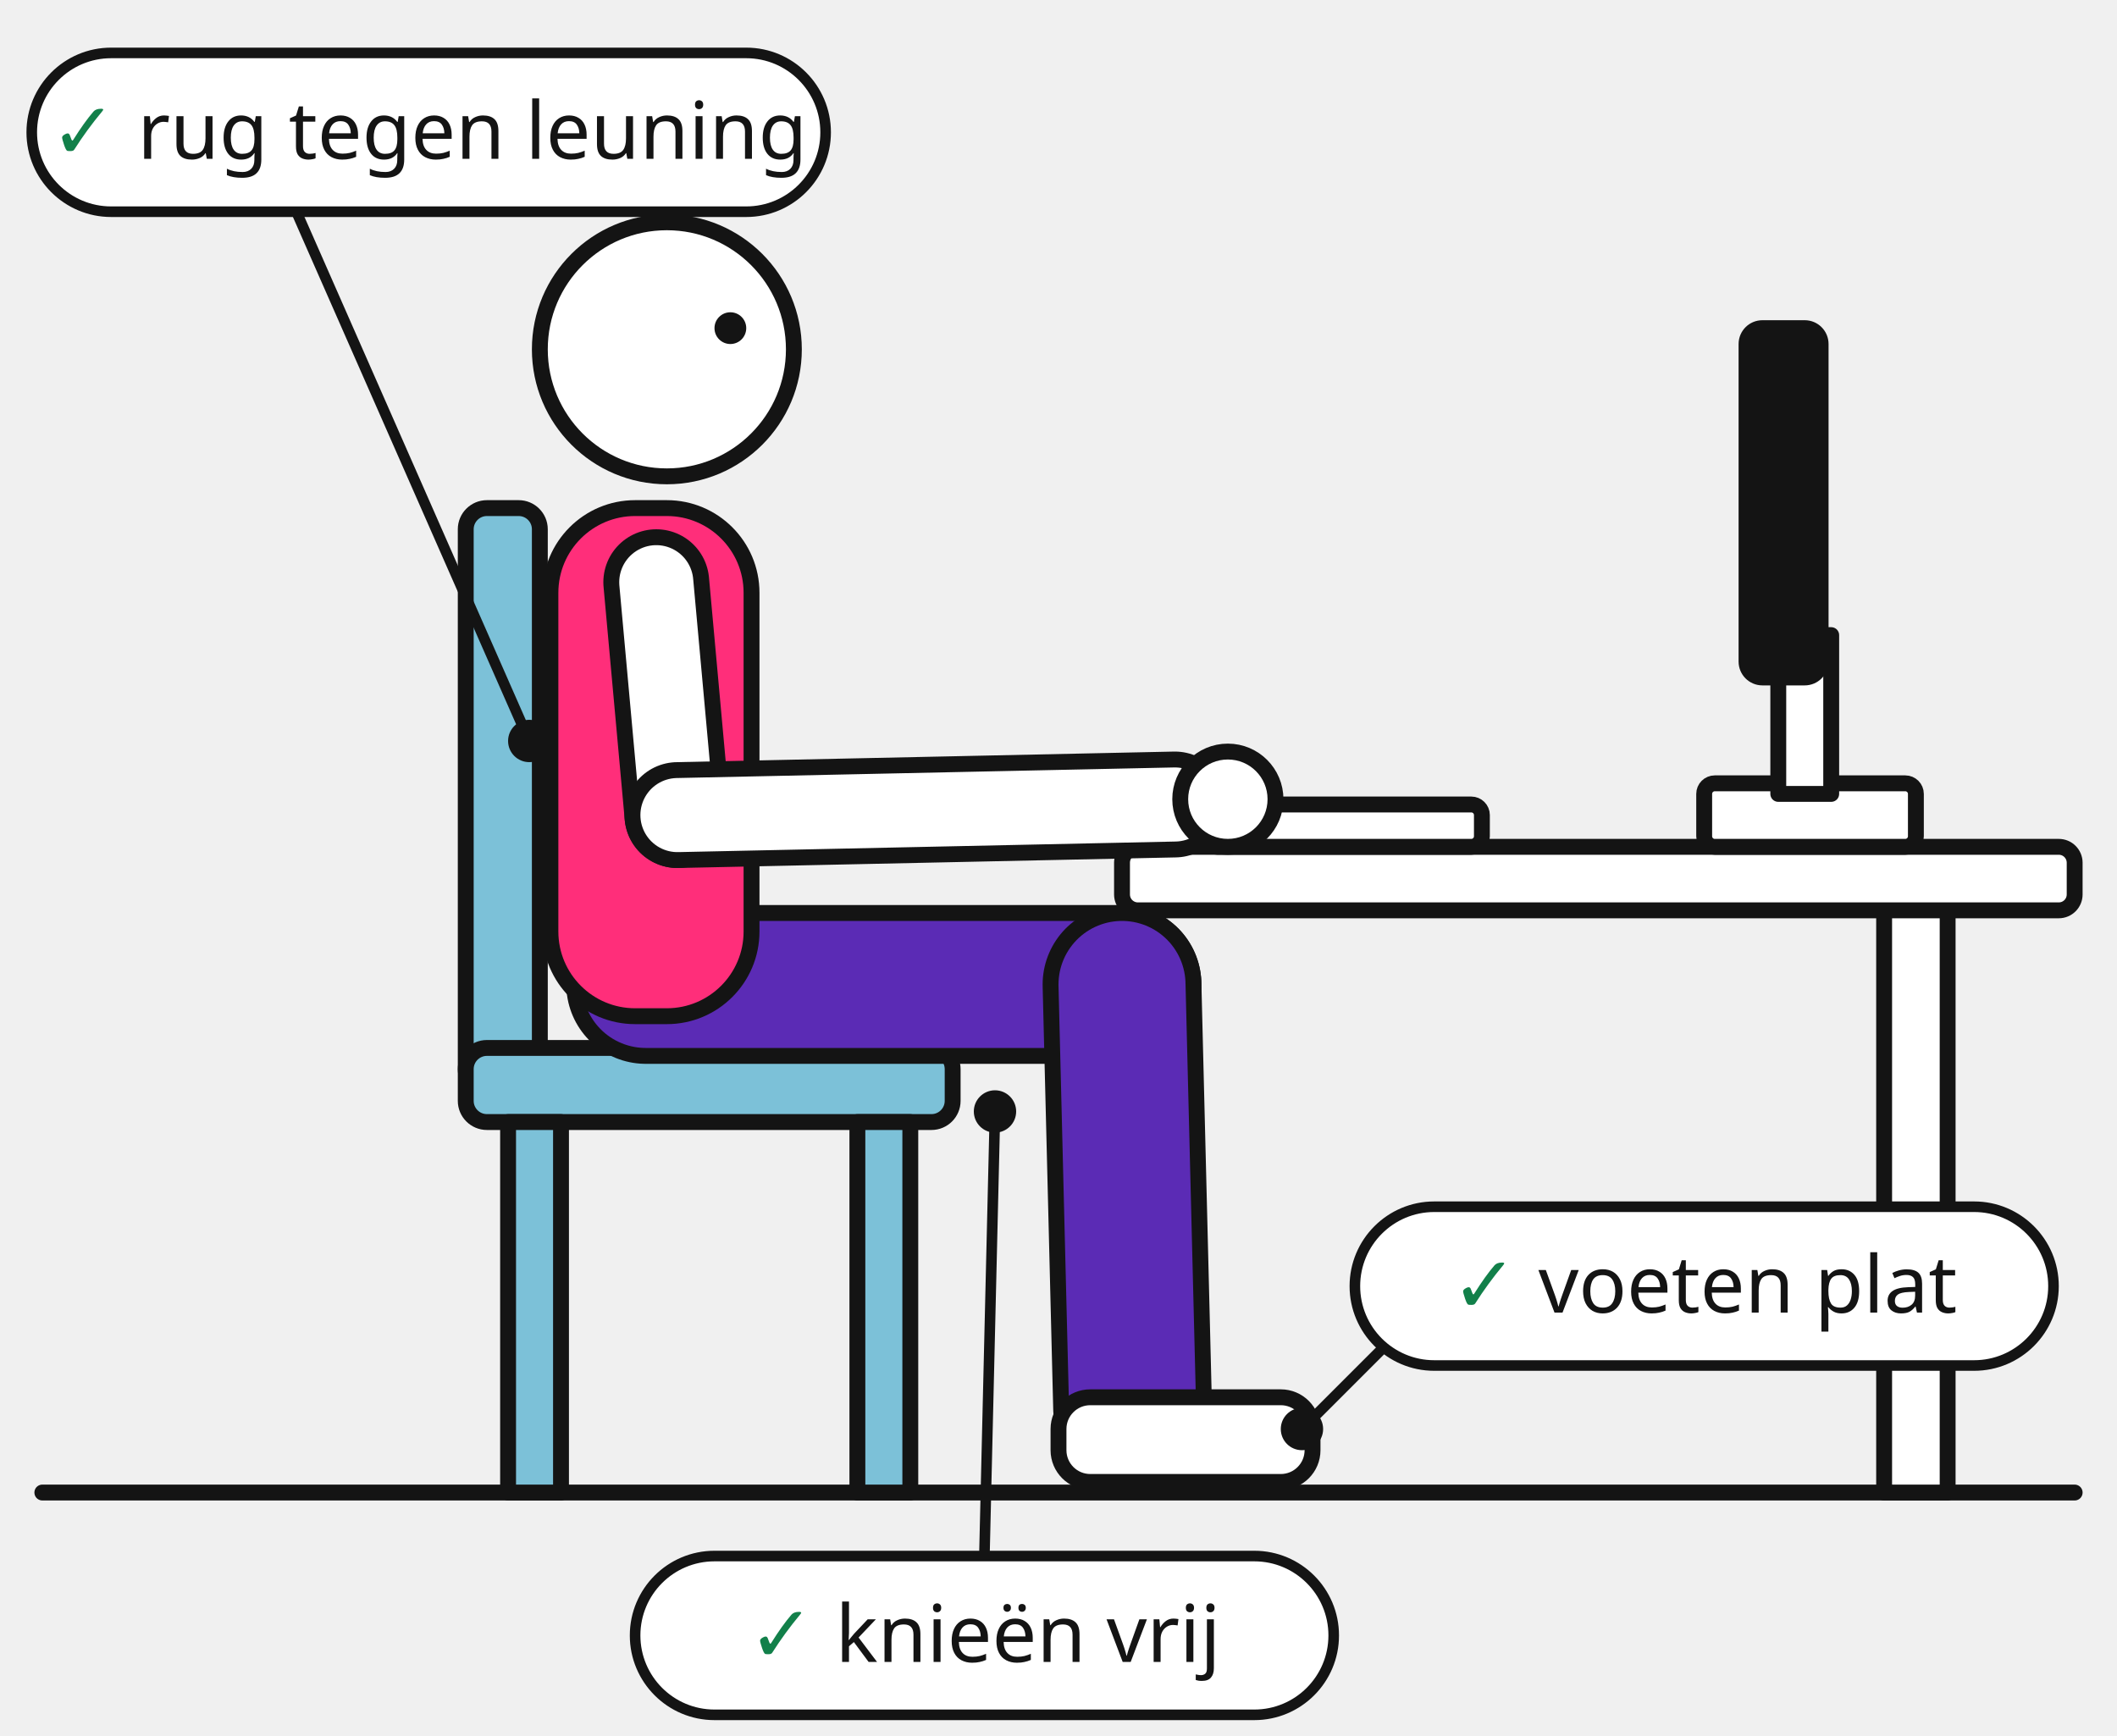
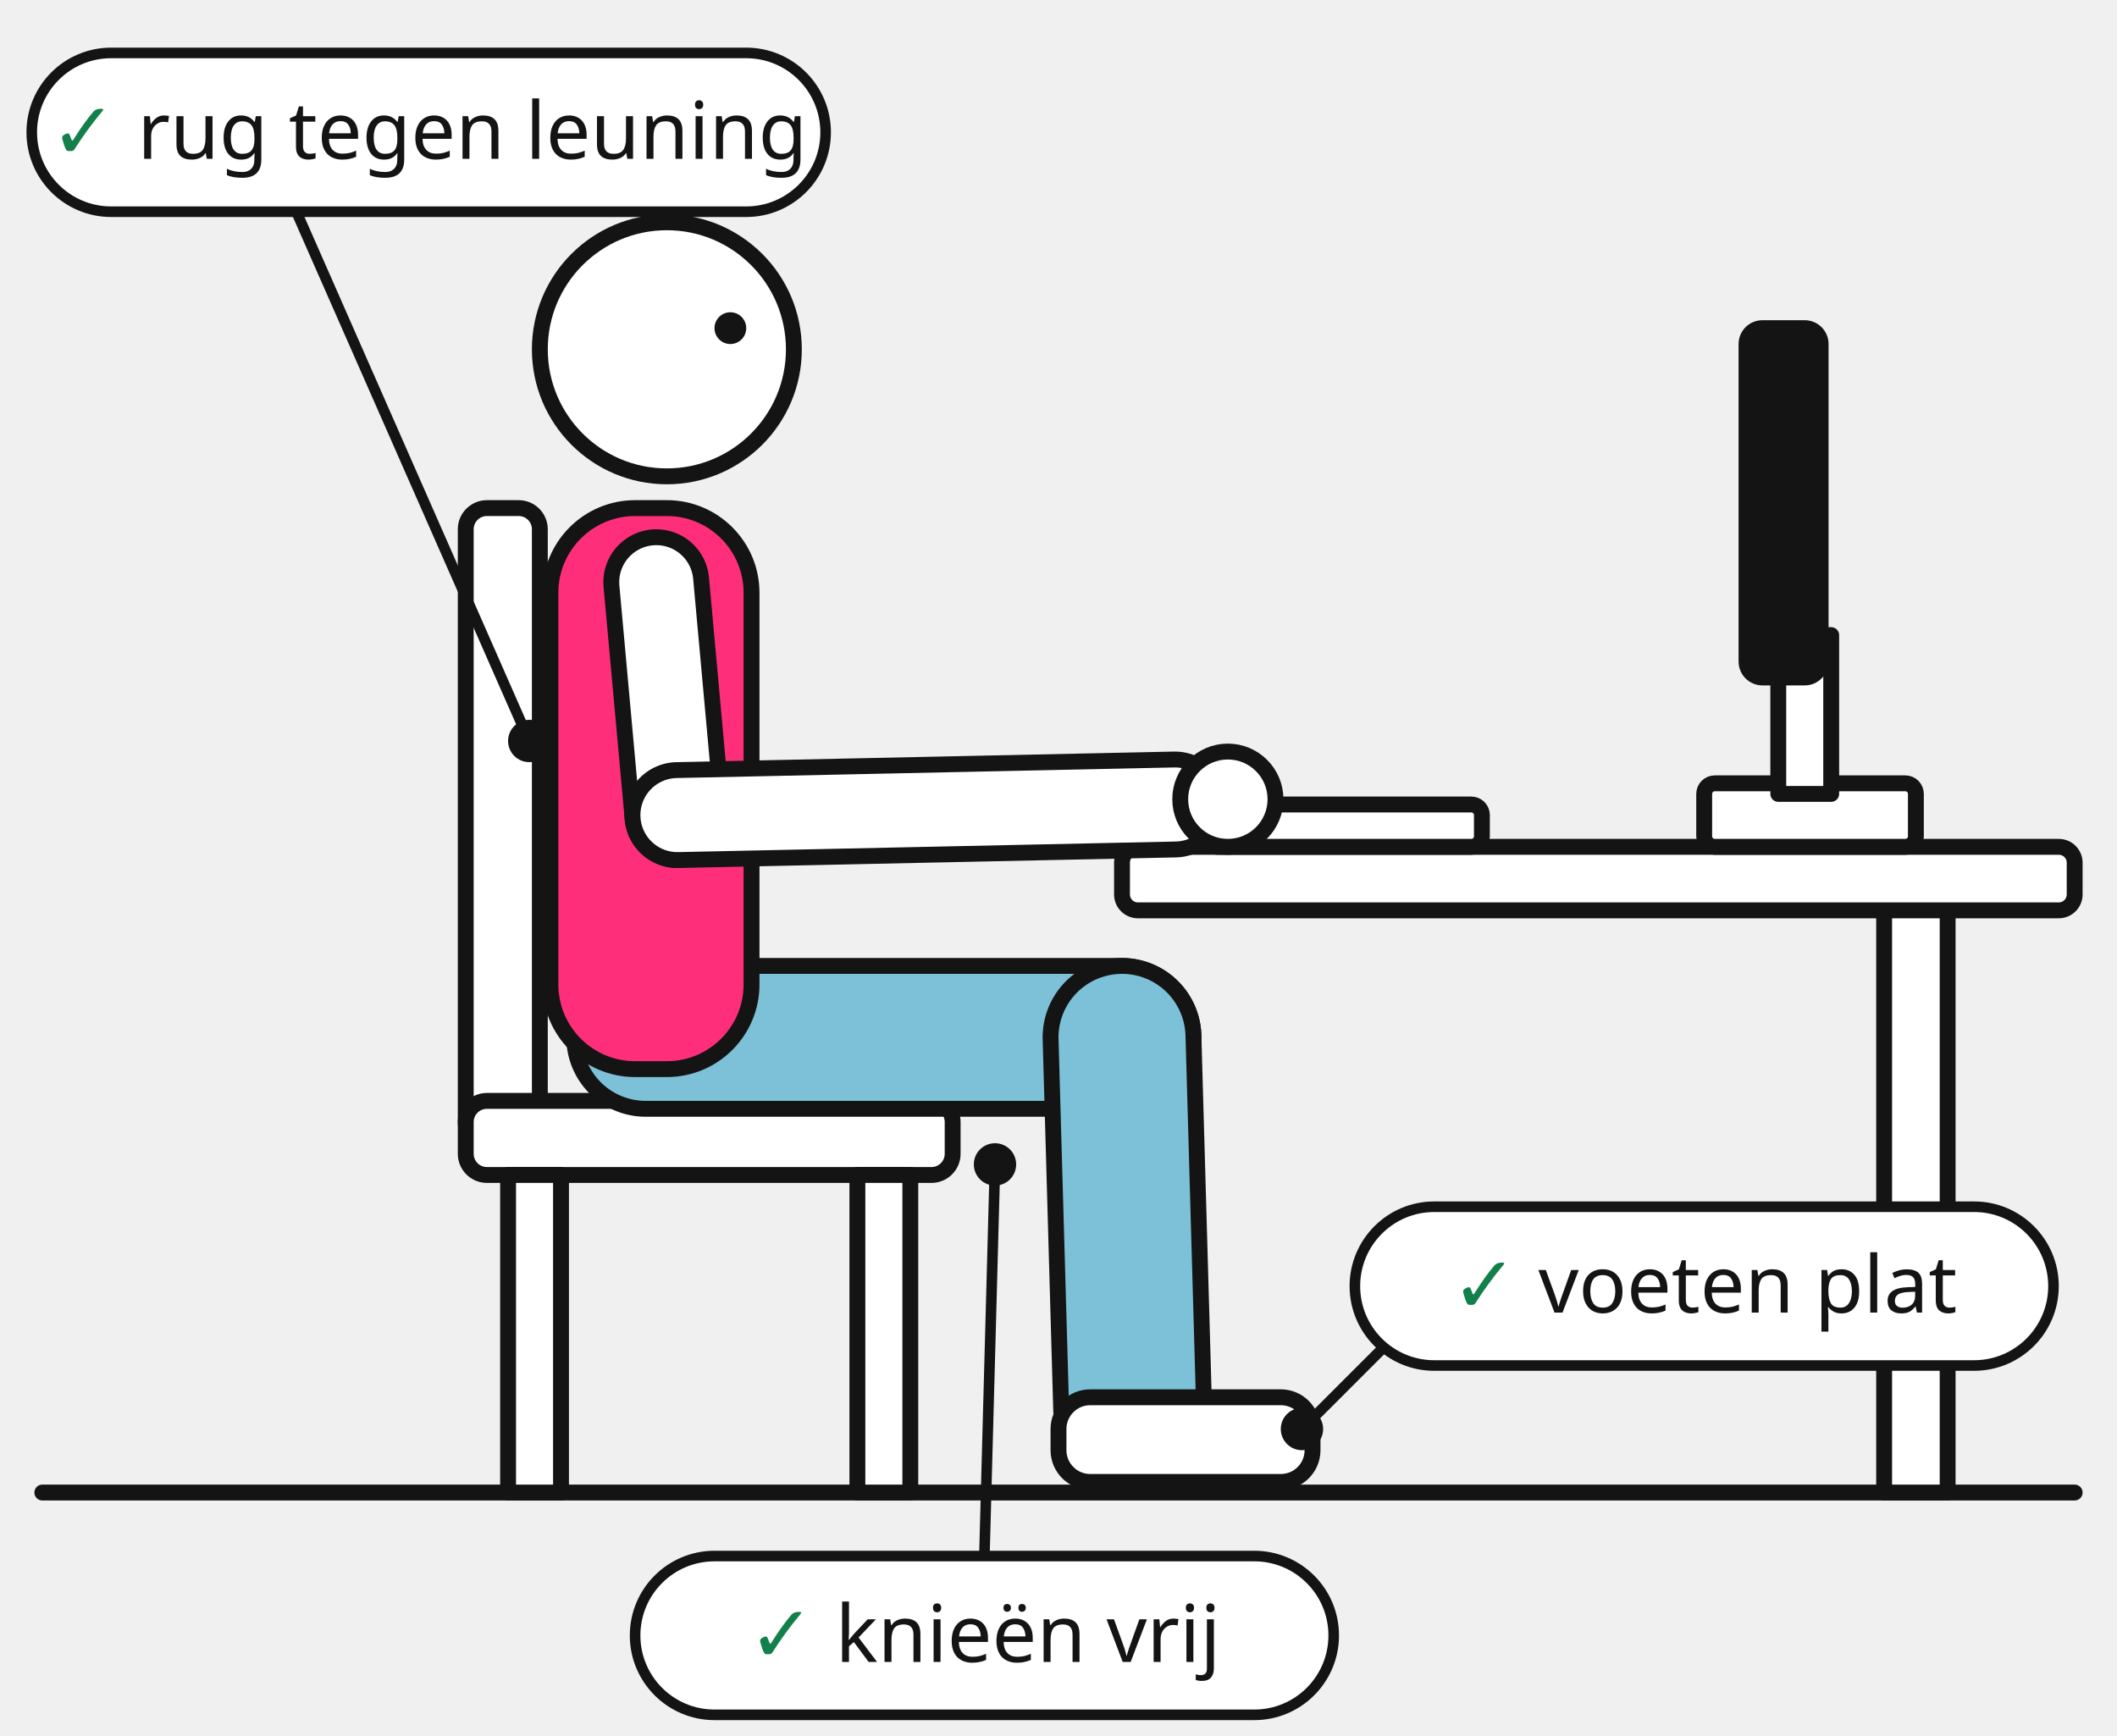
<svg xmlns="http://www.w3.org/2000/svg" viewBox="0 0 400 328">
  <line x1="8" y1="282" x2="392" y2="282" stroke="#141414" stroke-width="3" stroke-linecap="round" />
  <g stroke="#141414" stroke-width="3" stroke-linejoin="round">
    <rect x="356" y="166" width="12" height="116" fill="#ffffff" />
    <rect x="212" y="160" width="180" height="12" rx="3" fill="#ffffff" />
    <rect x="228" y="152" width="52" height="8" rx="2" fill="#ffffff" />
    <rect x="322" y="148" width="40" height="12" rx="2" fill="#ffffff" />
    <rect x="336" y="120" width="10" height="30" fill="#ffffff" />
    <rect x="330" y="62" width="14" height="66" rx="3" fill="#141414" />
-     <rect x="88" y="96" width="14" height="110" rx="4" fill="#7cc1d8" />
-     <rect x="88" y="198" width="92" height="14" rx="4" fill="#7cc1d8" />
-     <rect x="96" y="212" width="10" height="70" fill="#7cc1d8" />
-     <rect x="162" y="212" width="10" height="70" fill="#7cc1d8" />
+     <rect x="88" y="96" width="14" height="120" rx="4" fill="#ffffff" />
+     <rect x="88" y="208" width="92" height="14" rx="4" fill="#ffffff" />
+     <rect x="96" y="222" width="10" height="60" fill="#ffffff" />
+     <rect x="162" y="222" width="10" height="60" fill="#ffffff" />
  </g>
  <g stroke-linecap="round">
-     <line x1="122" y1="186" x2="212" y2="186" stroke="#141414" stroke-width="30" />
-     <line x1="122" y1="186" x2="212" y2="186" stroke="#5b2bb5" stroke-width="24" />
-     <line x1="212" y1="186" x2="214" y2="266" stroke="#141414" stroke-width="30" />
-     <line x1="212" y1="186" x2="214" y2="266" stroke="#5b2bb5" stroke-width="24" />
+     <line x1="122" y1="196" x2="212" y2="196" stroke="#141414" stroke-width="30" />
+     <line x1="122" y1="196" x2="212" y2="196" stroke="#7cc1d8" stroke-width="24" />
+     <line x1="212" y1="196" x2="214" y2="266" stroke="#141414" stroke-width="30" />
+     <line x1="212" y1="196" x2="214" y2="266" stroke="#7cc1d8" stroke-width="24" />
  </g>
  <rect x="200" y="264" width="48" height="16" rx="6" fill="#ffffff" stroke="#141414" stroke-width="3" />
-   <rect x="104" y="96" width="38" height="96" rx="16" fill="#ff2e7a" stroke="#141414" stroke-width="3" />
+   <rect x="104" y="96" width="38" height="106" rx="16" fill="#ff2e7a" stroke="#141414" stroke-width="3" />
  <circle cx="126" cy="66" r="24" fill="#ffffff" stroke="#141414" stroke-width="3" />
  <circle cx="138" cy="62" r="3" fill="#141414" />
  <g stroke-linecap="round">
    <line x1="124" y1="110" x2="128" y2="154" stroke="#141414" stroke-width="20" />
    <line x1="124" y1="110" x2="128" y2="154" stroke="#ffffff" stroke-width="14" />
    <line x1="128" y1="154" x2="222" y2="152" stroke="#141414" stroke-width="20" />
    <line x1="128" y1="154" x2="222" y2="152" stroke="#ffffff" stroke-width="14" />
  </g>
  <circle cx="232" cy="151" r="9" fill="#ffffff" stroke="#141414" stroke-width="3" />
  <line x1="56" y1="40" x2="100" y2="140" stroke="#141414" stroke-width="2" stroke-linecap="round" />
  <circle cx="100" cy="140" r="4" fill="#141414" />
  <rect x="6" y="10" width="150" height="30" rx="15" fill="#ffffff" stroke="#141414" stroke-width="2" />
  <text x="81" y="30" text-anchor="middle" font-family="Atkinson Hyperlegible, Verdana, sans-serif" font-size="15" font-weight="400" fill="#141414">
    <tspan fill="#12804a" font-weight="700">✓</tspan> rug tegen leuning</text>
-   <line x1="186" y1="294" x2="188" y2="210" stroke="#141414" stroke-width="2" stroke-linecap="round" />
-   <circle cx="188" cy="210" r="4" fill="#141414" />
+   <line x1="186" y1="294" x2="188" y2="220" stroke="#141414" stroke-width="2" stroke-linecap="round" />
+   <circle cx="188" cy="220" r="4" fill="#141414" />
  <rect x="120" y="294" width="132" height="30" rx="15" fill="#ffffff" stroke="#141414" stroke-width="2" />
  <text x="186" y="314" text-anchor="middle" font-family="Atkinson Hyperlegible, Verdana, sans-serif" font-size="15" font-weight="400" fill="#141414">
    <tspan fill="#12804a" font-weight="700">✓</tspan> knieën vrij</text>
  <line x1="262" y1="254" x2="246" y2="270" stroke="#141414" stroke-width="2" stroke-linecap="round" />
  <circle cx="246" cy="270" r="4" fill="#141414" />
  <rect x="256" y="228" width="132" height="30" rx="15" fill="#ffffff" stroke="#141414" stroke-width="2" />
  <text x="322" y="248" text-anchor="middle" font-family="Atkinson Hyperlegible, Verdana, sans-serif" font-size="15" font-weight="400" fill="#141414">
    <tspan fill="#12804a" font-weight="700">✓</tspan> voeten plat</text>
</svg>
